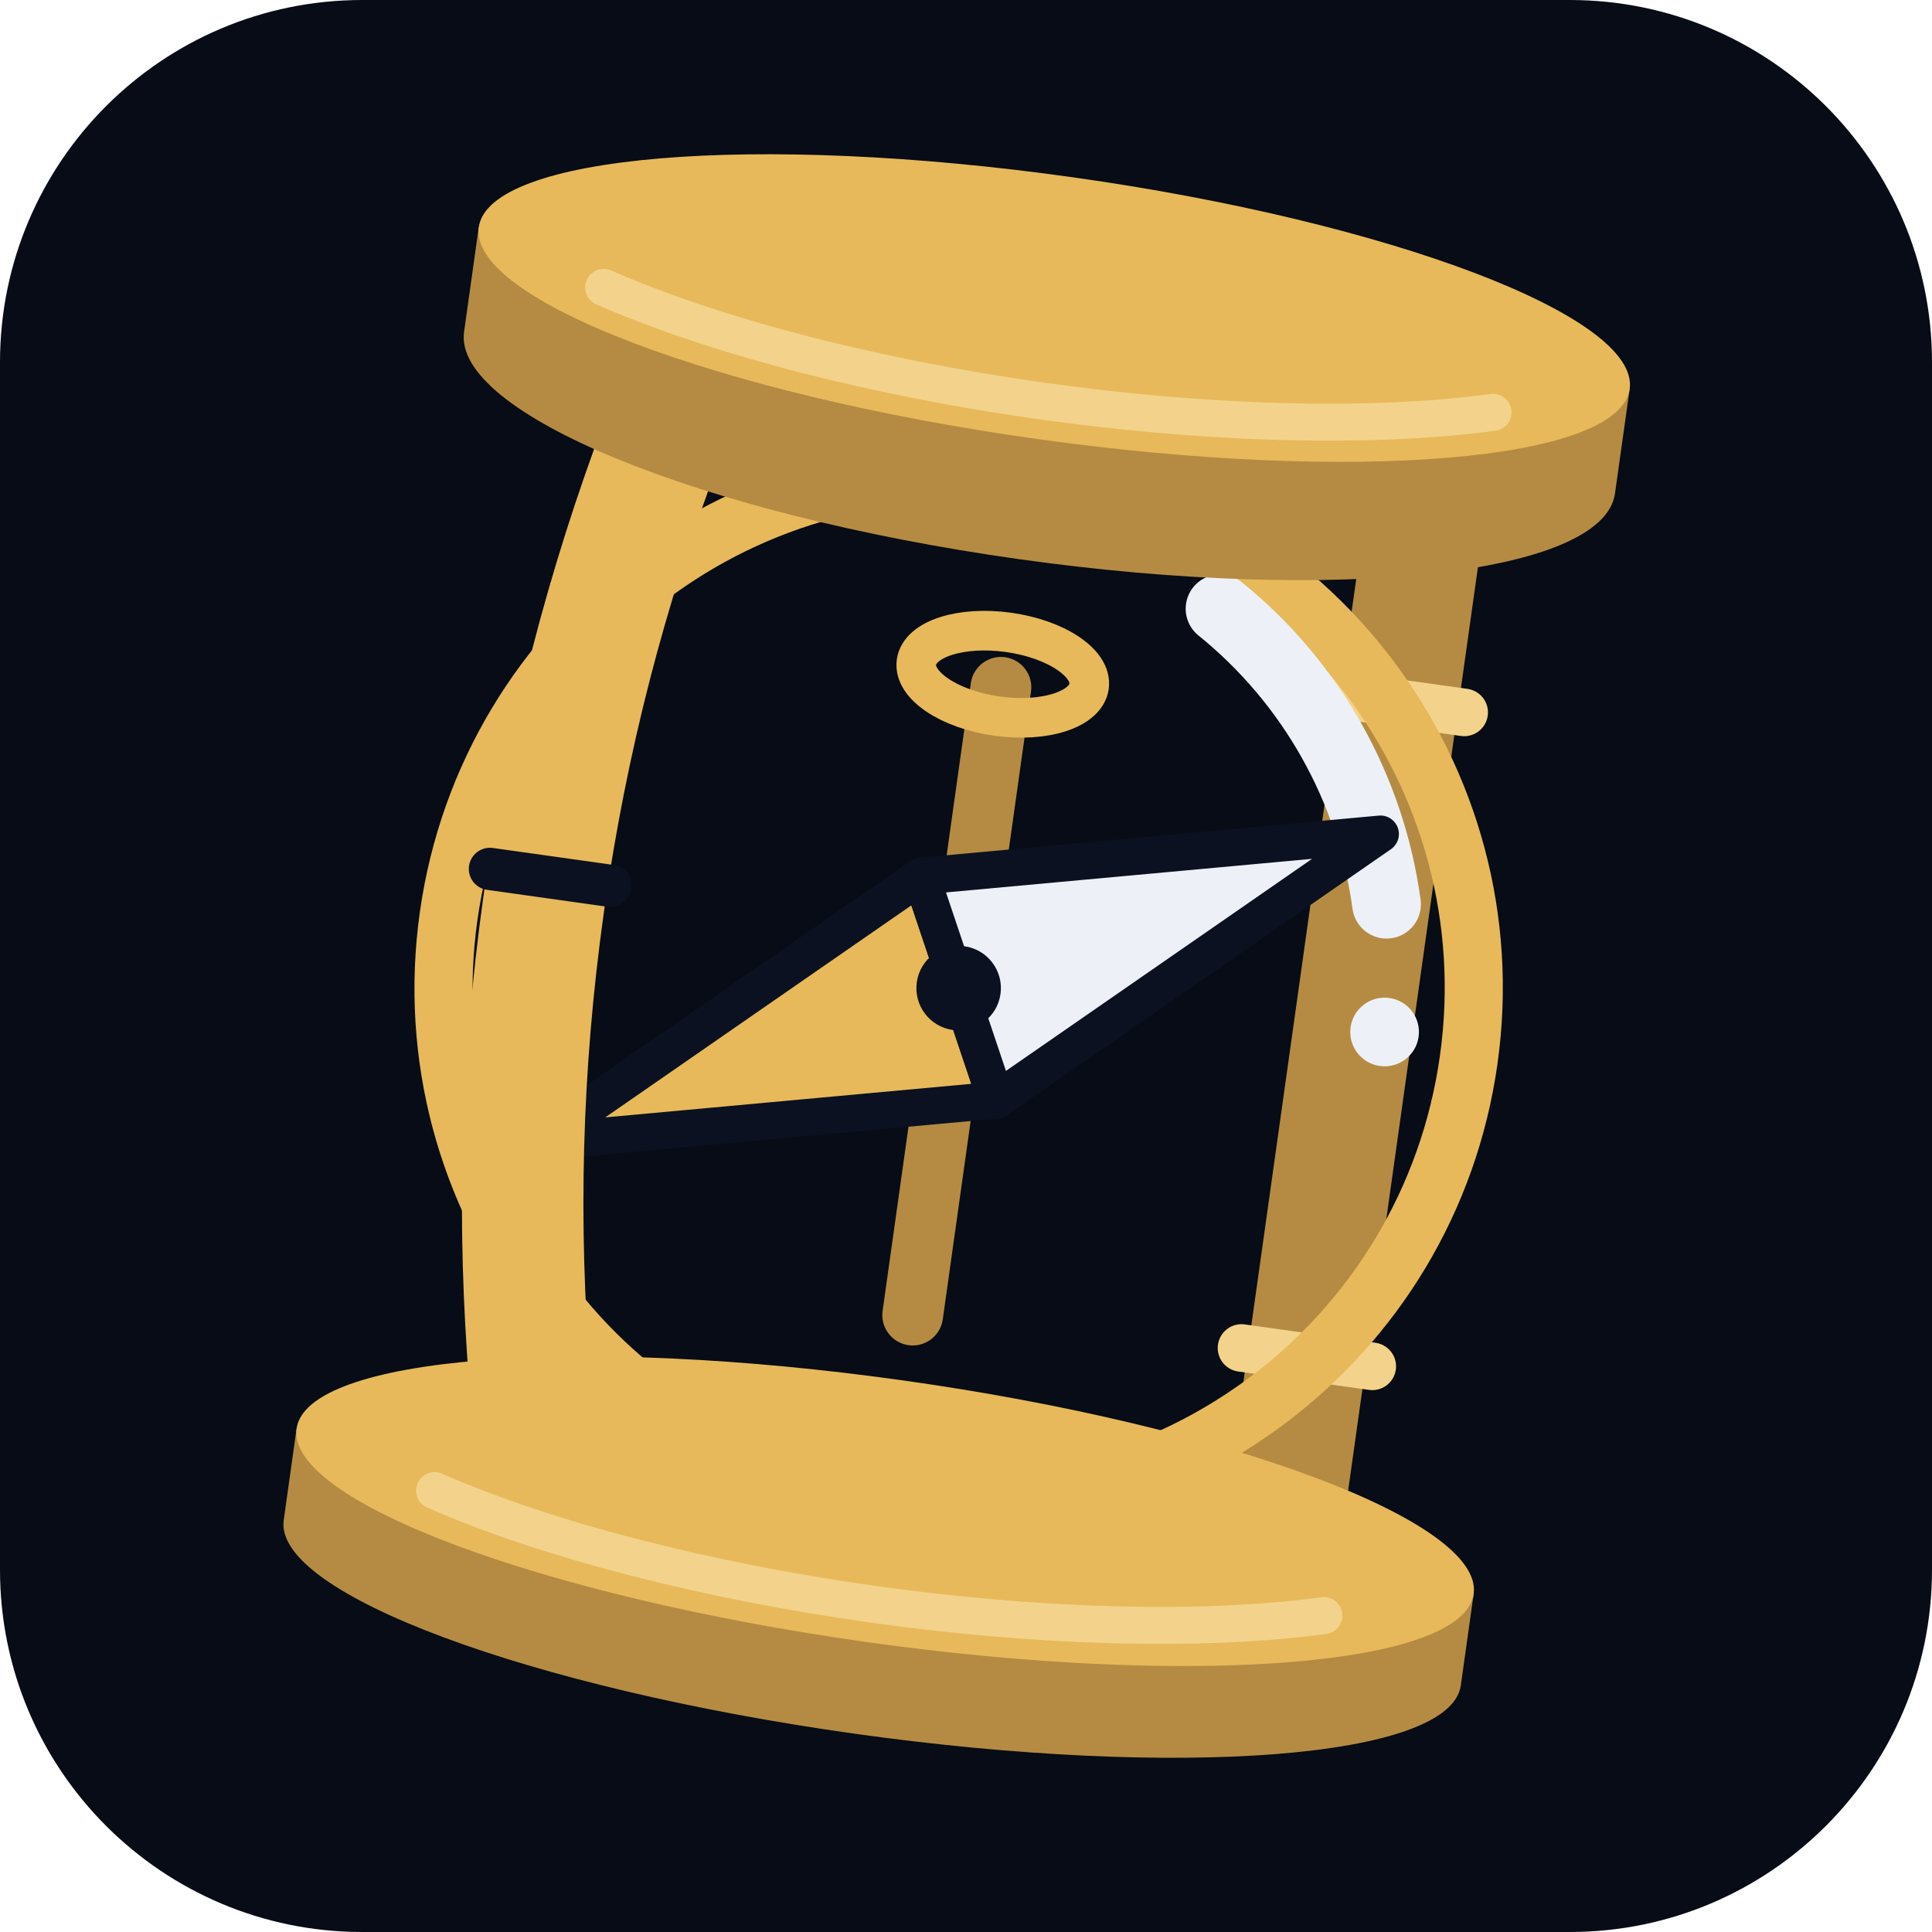
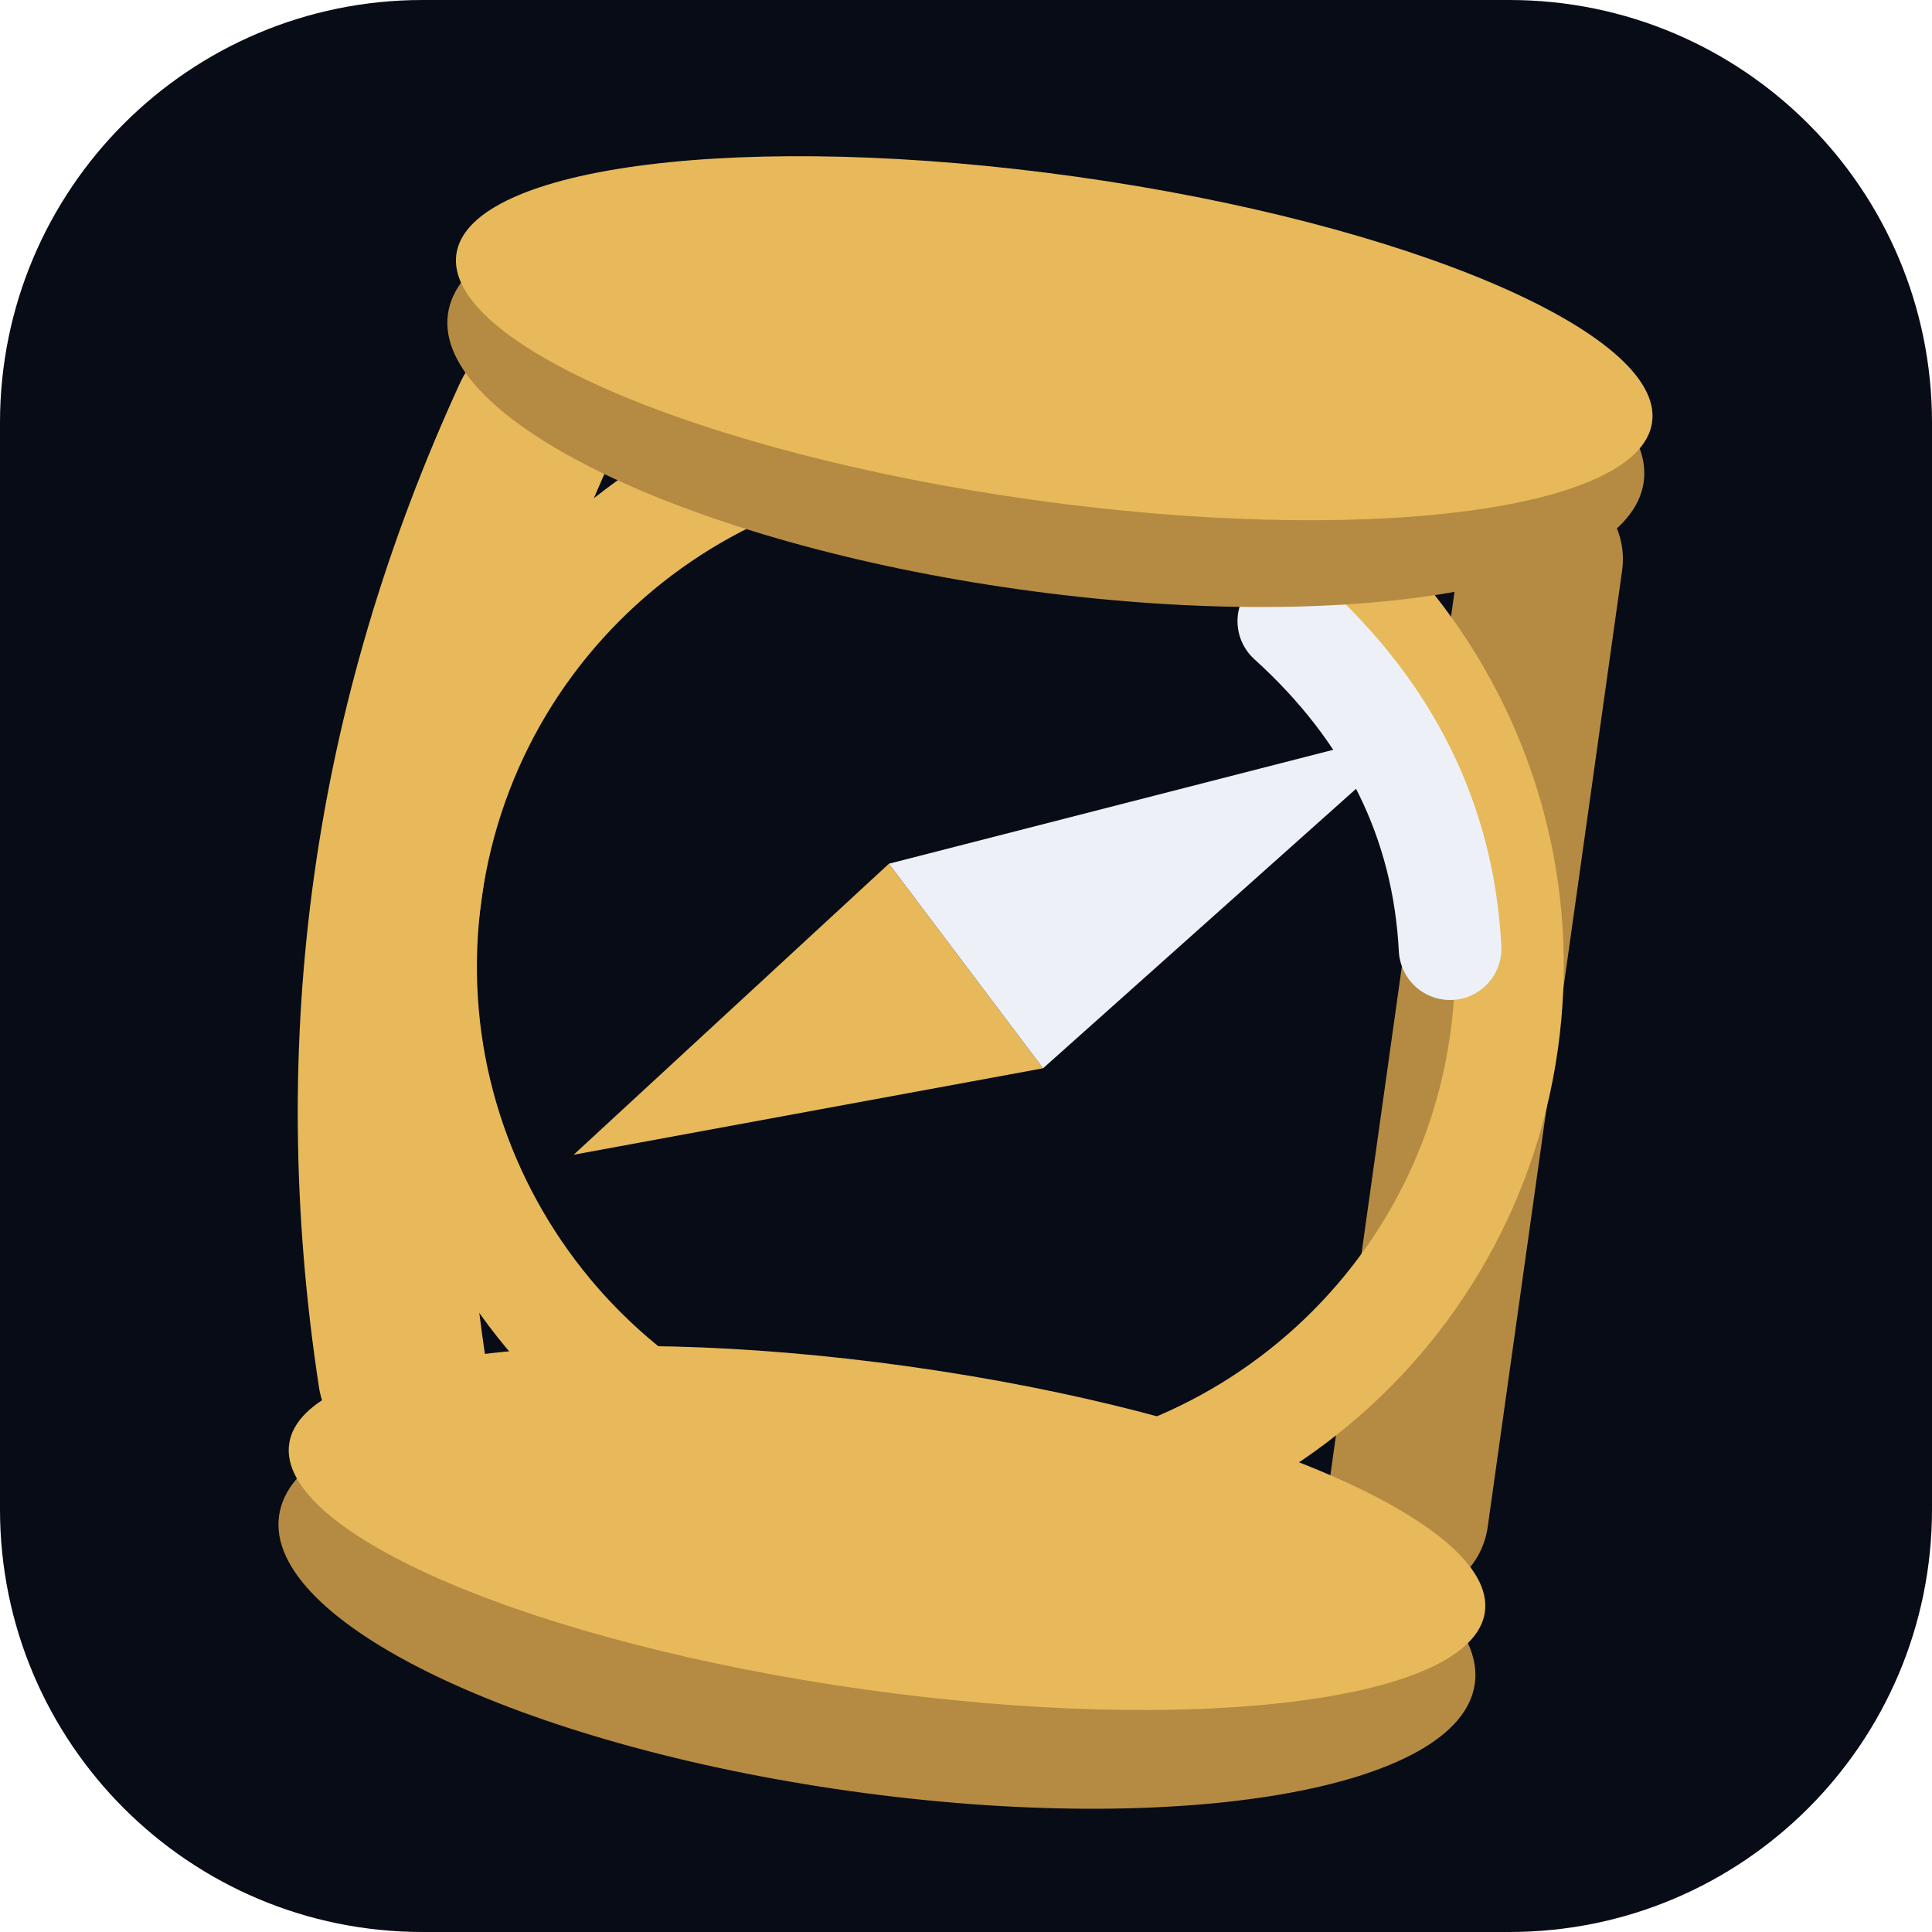
- <svg xmlns="http://www.w3.org/2000/svg" viewBox="0 0 64 64" fill="none">
-   <rect width="64" height="64" rx="12" fill="#070c16" />
-   <g transform="translate(4 3) scale(.875)">
-     <g transform="rotate(8 32 32)">
-       <path d="M47 15v37" stroke="#b58b43" stroke-width="4.5" stroke-linecap="round" />
-       <path d="M44.5 21h5M44.5 46h5" stroke="#f3d38b" stroke-width="1.8" stroke-linecap="round" />
-       <circle cx="32" cy="34" r="19.5" fill="none" stroke="#e7b95a" stroke-width="2.2" />
-       <path d="M39.8 18.4a17.4 17.4 0 0 1 7.8 10.2" stroke="#edf1f7" stroke-width="2.6" stroke-linecap="round" />
-       <circle cx="48.2" cy="33.4" r="1.3" fill="#edf1f7" />
-       <path d="M32 22.5v24" stroke="#b58b43" stroke-width="2.3" stroke-linecap="round" />
-       <ellipse cx="32" cy="22" rx="3.3" ry="1.6" stroke="#e7b95a" stroke-width="1.5" />
-       <path d="m17 42 13-12 4 8-17 4Z" fill="#e7b95a" stroke="#0b1120" stroke-width="1.4" stroke-linejoin="round" />
-       <path d="m47 26-13 12-4-8 17-4Z" fill="#edf1f7" stroke="#0b1120" stroke-width="1.4" stroke-linejoin="round" />
-       <circle cx="32" cy="34" r="1.6" fill="#0b1120" />
-       <path d="M18 15c-1.3 5.8-2 11.7-2 18s.7 12.2 2 18" stroke="#e7b95a" stroke-width="4.6" stroke-linecap="round" />
-       <path d="M13.8 32h4.6" stroke="#0b1120" stroke-width="1.6" stroke-linecap="round" />
-       <path d="M10 8v4c0 3.1 9.8 5.6 22 5.6s22-2.5 22-5.6V8H10Z" fill="#b58b43" />
-       <ellipse cx="32" cy="8" rx="22" ry="5" fill="#e7b95a" />
-       <path d="M15 9.6c9.3 2.6 24.7 2.6 34 0" stroke="#f3d38b" stroke-width="1.4" stroke-linecap="round" />
-       <path d="M9.5 54v3.5C9.5 60.3 19.6 62.5 32 62.5s22.5-2.2 22.5-5V54h-45Z" fill="#b58b43" />
-       <ellipse cx="32" cy="54" rx="22.5" ry="5" fill="#e7b95a" />
-       <path d="M15 55.6c9.3 2.6 24.7 2.6 34 0" stroke="#f3d38b" stroke-width="1.4" stroke-linecap="round" />
-     </g>
+ <svg xmlns="http://www.w3.org/2000/svg" viewBox="0 0 32 32" fill="none">
+   <rect width="32" height="32" rx="7" fill="#070c16" />
+   <g transform="rotate(8 16 16)">
+     <path d="M24.5 8v16" stroke="#b58b43" stroke-width="2.7" stroke-linecap="round" />
+     <circle cx="16" cy="16" r="9" stroke="#e7b95a" stroke-width="1.8" />
+     <path d="M7.7 8q-2.4 8 0 16" stroke="#e7b95a" stroke-width="2.8" stroke-linecap="round" />
+     <path d="m10 20 4.5-5.5 3 3-7.5 2.5Z" fill="#e7b95a" />
+     <path d="m23 11-5.5 6.5-3-3 8.5-3.5Z" fill="#edf1f7" />
+     <path d="M20.5 9.6q2.8 1.9 3.4 5" stroke="#edf1f7" stroke-width="1.7" stroke-linecap="round" />
+     <ellipse cx="16" cy="6.5" rx="10" ry="3.2" fill="#b58b43" />
+     <ellipse cx="16" cy="5.5" rx="10" ry="2.7" fill="#e7b95a" />
+     <ellipse cx="16" cy="26.6" rx="10" ry="3.2" fill="#b58b43" />
+     <ellipse cx="16" cy="25.4" rx="10" ry="2.7" fill="#e7b95a" />
  </g>
</svg>
